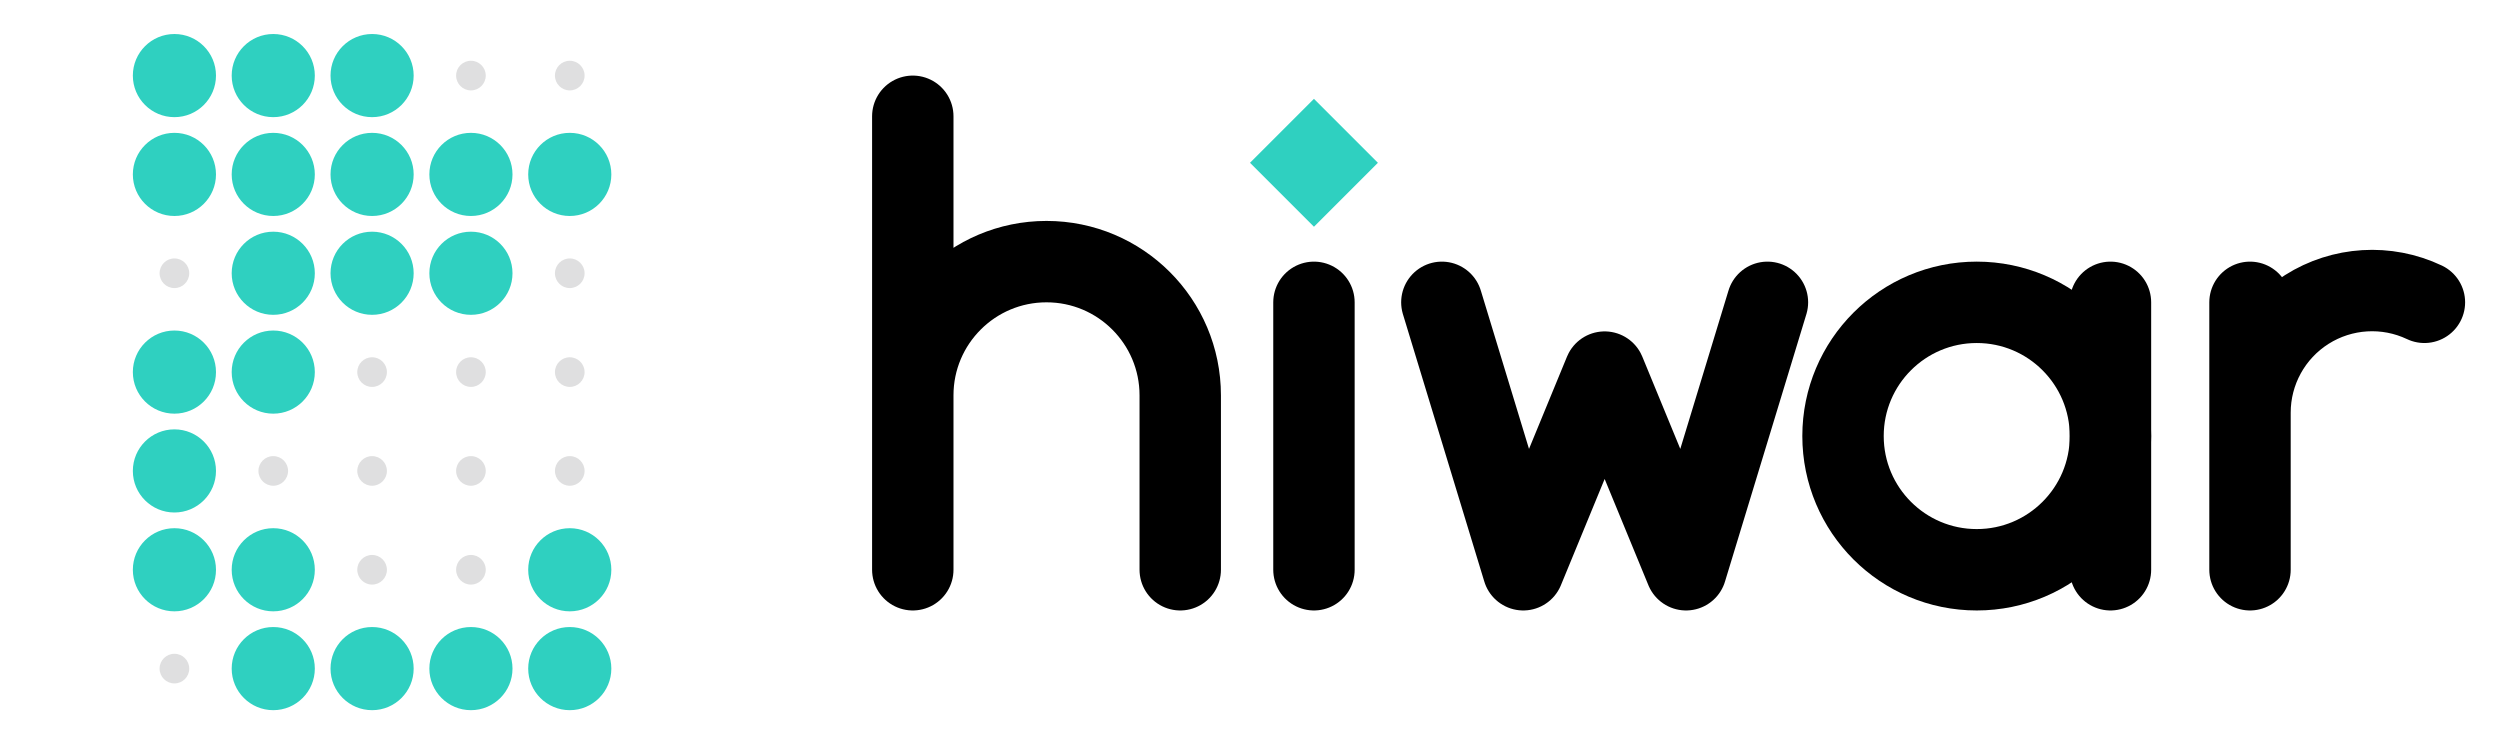
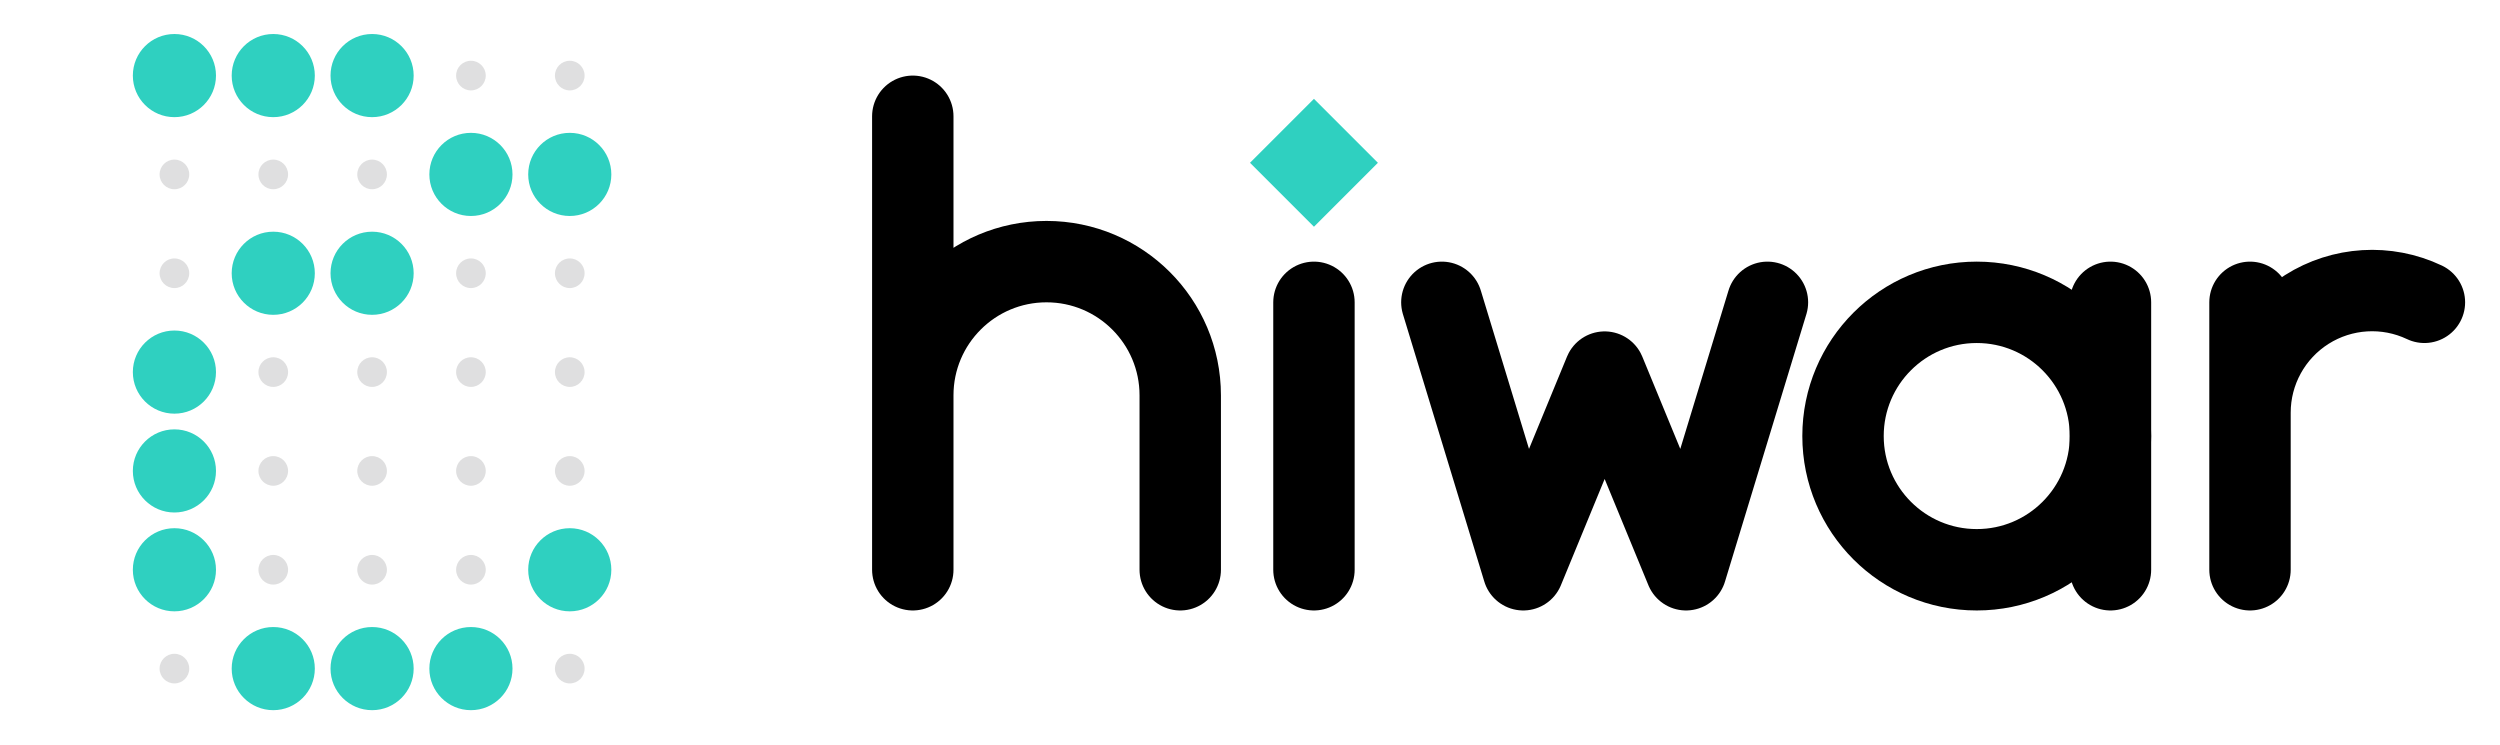
<svg xmlns="http://www.w3.org/2000/svg" viewBox="0 0 860 256">
  <circle cx="60.0" cy="26.0" r="14.3" fill="#2fd0c0" />
  <circle cx="94.0" cy="26.0" r="14.3" fill="#2fd0c0" />
  <circle cx="128.0" cy="26.0" r="14.3" fill="#2fd0c0" />
  <circle cx="162.0" cy="26.0" r="5.1" fill="#17171b" opacity=".14" />
  <circle cx="196.0" cy="26.0" r="5.1" fill="#17171b" opacity=".14" />
-   <circle cx="60.0" cy="60.0" r="14.3" fill="#2fd0c0" />
-   <circle cx="94.0" cy="60.0" r="14.3" fill="#2fd0c0" />
-   <circle cx="128.0" cy="60.0" r="14.3" fill="#2fd0c0" />
+   <circle cx="60.0" cy="60.0" r="5.1" fill="#17171b" opacity=".14" />
+   <circle cx="94.0" cy="60.0" r="5.1" fill="#17171b" opacity=".14" />
+   <circle cx="128.0" cy="60.0" r="5.1" fill="#17171b" opacity=".14" />
  <circle cx="162.0" cy="60.0" r="14.3" fill="#2fd0c0" />
  <circle cx="196.0" cy="60.0" r="14.3" fill="#2fd0c0" />
  <circle cx="60.0" cy="94.0" r="5.1" fill="#17171b" opacity=".14" />
  <circle cx="94.0" cy="94.0" r="14.3" fill="#2fd0c0" />
  <circle cx="128.0" cy="94.0" r="14.3" fill="#2fd0c0" />
-   <circle cx="162.0" cy="94.0" r="14.3" fill="#2fd0c0" />
+   <circle cx="162.0" cy="94.0" r="5.1" fill="#17171b" opacity=".14" />
  <circle cx="196.0" cy="94.0" r="5.1" fill="#17171b" opacity=".14" />
  <circle cx="60.0" cy="128.0" r="14.3" fill="#2fd0c0" />
-   <circle cx="94.0" cy="128.0" r="14.3" fill="#2fd0c0" />
+   <circle cx="94.0" cy="128.0" r="5.1" fill="#17171b" opacity=".14" />
  <circle cx="128.0" cy="128.0" r="5.1" fill="#17171b" opacity=".14" />
  <circle cx="162.0" cy="128.0" r="5.1" fill="#17171b" opacity=".14" />
  <circle cx="196.0" cy="128.0" r="5.1" fill="#17171b" opacity=".14" />
  <circle cx="60.0" cy="162.0" r="14.3" fill="#2fd0c0" />
  <circle cx="94.0" cy="162.0" r="5.1" fill="#17171b" opacity=".14" />
  <circle cx="128.0" cy="162.0" r="5.1" fill="#17171b" opacity=".14" />
  <circle cx="162.0" cy="162.0" r="5.1" fill="#17171b" opacity=".14" />
  <circle cx="196.0" cy="162.0" r="5.1" fill="#17171b" opacity=".14" />
  <circle cx="60.0" cy="196.0" r="14.3" fill="#2fd0c0" />
-   <circle cx="94.0" cy="196.0" r="14.3" fill="#2fd0c0" />
+   <circle cx="94.0" cy="196.0" r="5.1" fill="#17171b" opacity=".14" />
  <circle cx="128.0" cy="196.0" r="5.1" fill="#17171b" opacity=".14" />
  <circle cx="162.0" cy="196.0" r="5.1" fill="#17171b" opacity=".14" />
  <circle cx="196.0" cy="196.0" r="14.3" fill="#2fd0c0" />
  <circle cx="60.0" cy="230.0" r="5.1" fill="#17171b" opacity=".14" />
  <circle cx="94.0" cy="230.0" r="14.3" fill="#2fd0c0" />
  <circle cx="128.0" cy="230.0" r="14.3" fill="#2fd0c0" />
  <circle cx="162.0" cy="230.0" r="14.3" fill="#2fd0c0" />
-   <circle cx="196.0" cy="230.0" r="14.3" fill="#2fd0c0" />
+   <circle cx="196.0" cy="230.0" r="5.1" fill="#17171b" opacity=".14" />
  <g transform="translate(270 0)">
    <g fill="none" stroke="#000" stroke-width="28" stroke-linecap="round" stroke-linejoin="round">
      <path d="M44 40V196M44 136a46 46 0 0 1 92 0V196" />
      <path d="M182 104V196" />
      <path d="M226 104L254 196L282 128L310 196L338 104" />
      <circle cx="410" cy="150" r="46" />
      <path d="M456 104V196" />
      <path d="M504 196V104M504 142a42 42 0 0 1 60 -38" />
    </g>
    <path d="M182 34L204 56L182 78L160 56Z" fill="#2fd0c0" />
  </g>
</svg>
